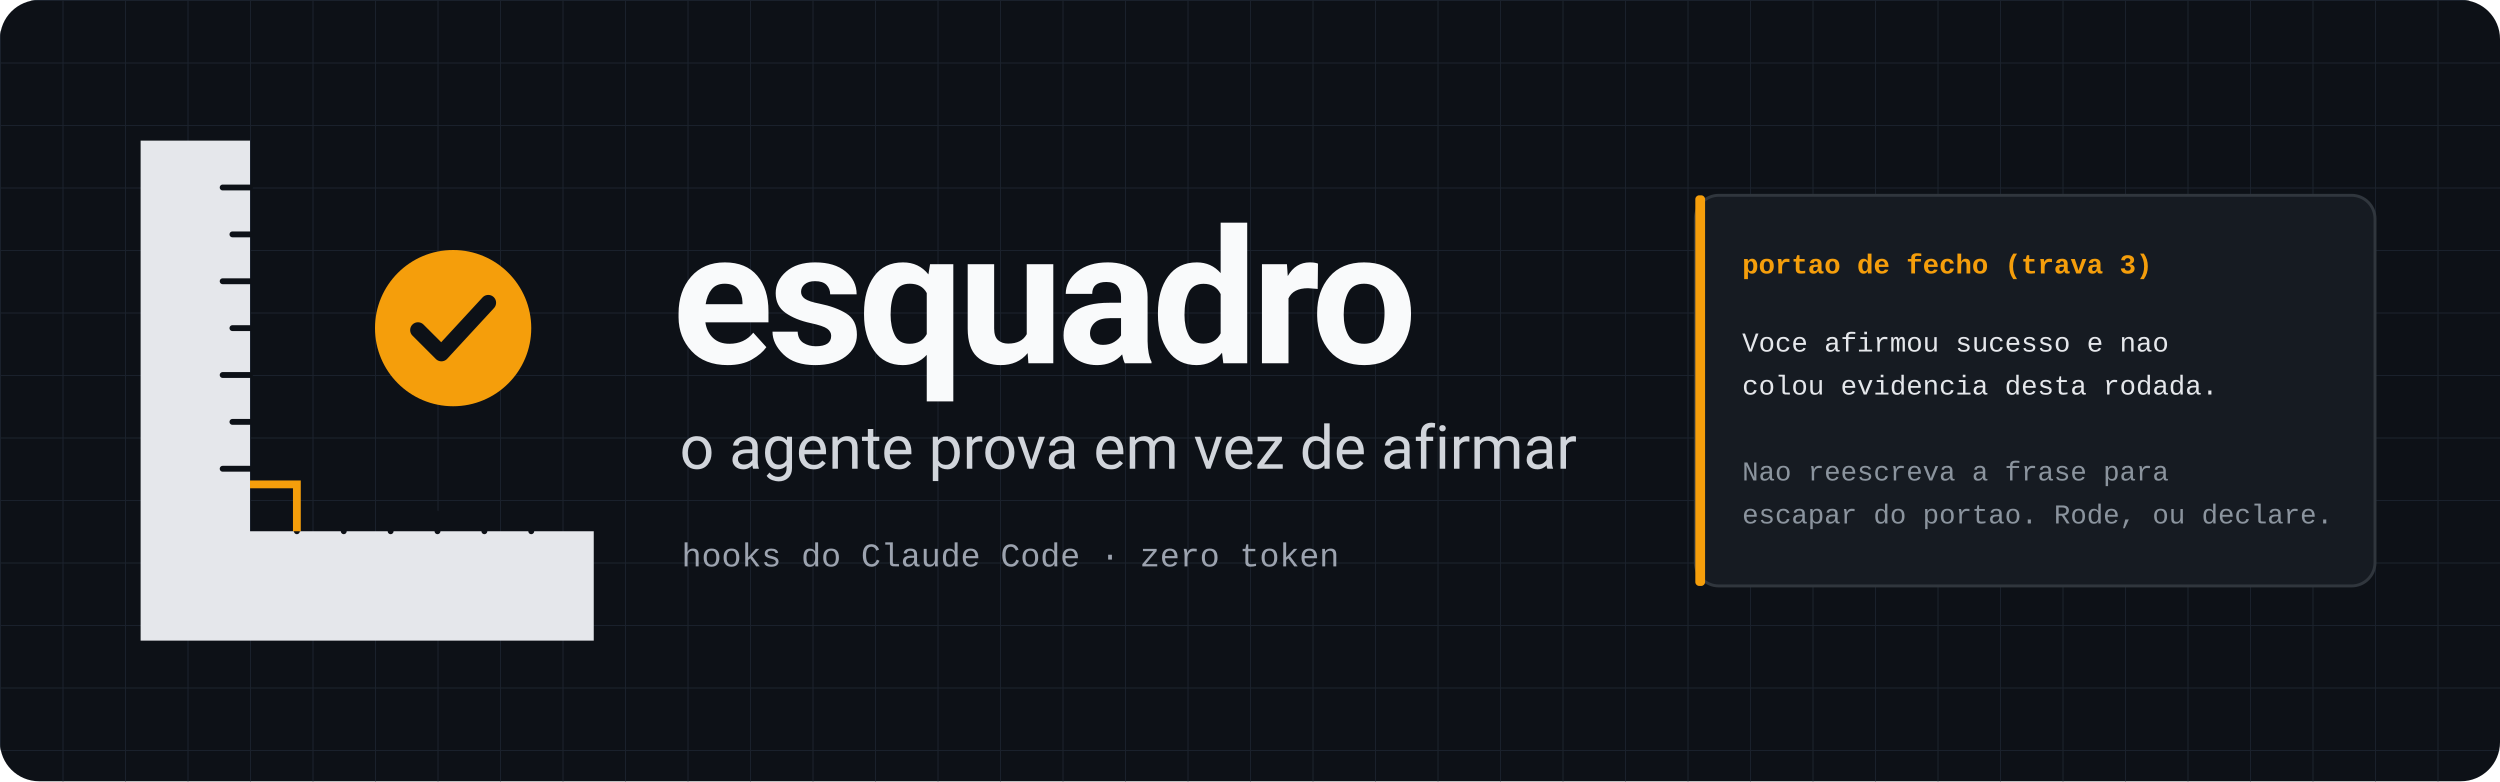
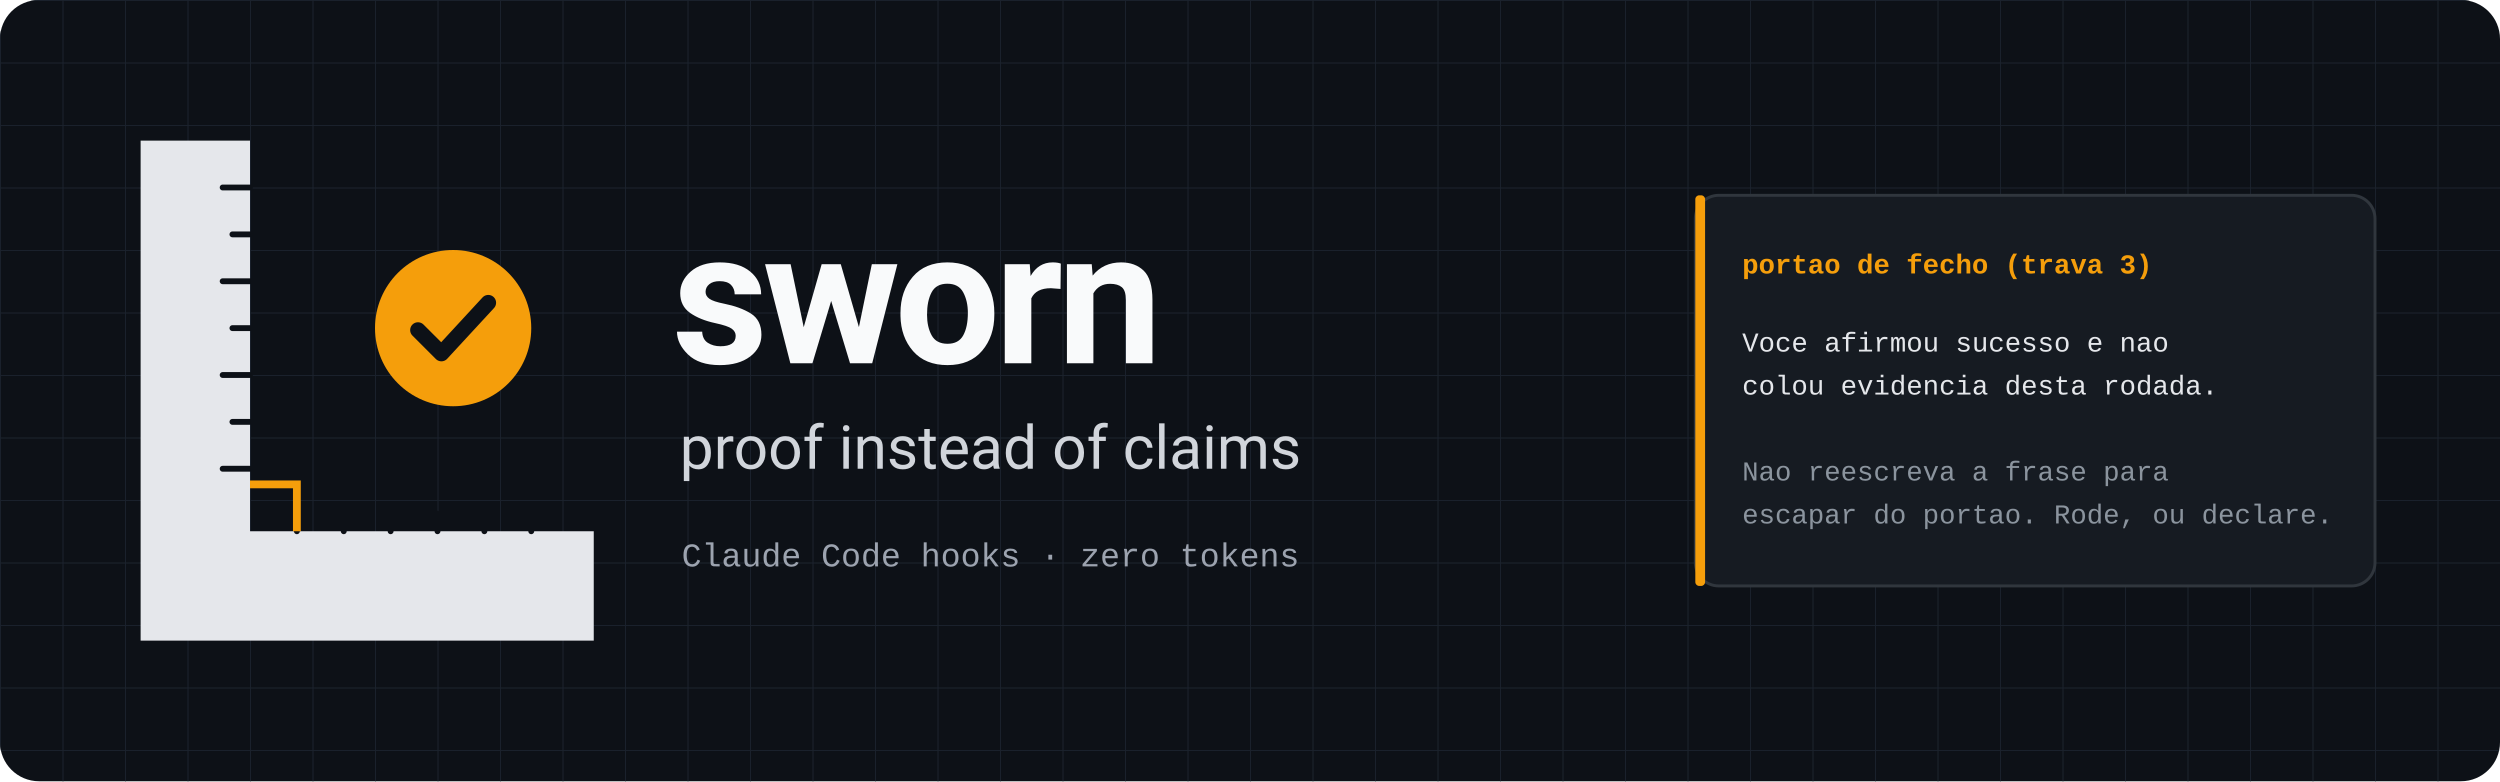
<svg xmlns="http://www.w3.org/2000/svg" width="1280" height="400" viewBox="0 0 1280 400" role="img" aria-labelledby="titulo desc">
  <defs>
    <pattern id="grade" width="32" height="32" patternUnits="userSpaceOnUse">
      <path d="M32 0H0V32" fill="none" stroke="#1B222C" stroke-width="1" />
    </pattern>
  </defs>
  <rect width="1280" height="400" rx="20" fill="#0D1117" />
  <rect width="1280" height="400" rx="20" fill="url(#grade)" />
  <g transform="translate(72 72)">
    <path d="M0 0H56V200H232V256H0Z" fill="#E5E7EB" />
    <g stroke="#0D1117" stroke-width="3" stroke-linecap="round">
      <path d="M56 24h-14M56 48h-9M56 72h-14M56 96h-9M56 120h-14M56 144h-9M56 168h-14" />
      <path d="M80 200v-14M104 200v-9M128 200v-14M152 200v-9M176 200v-14M200 200v-9" />
    </g>
    <path d="M56 176H80V200" fill="none" stroke="#F59E0B" stroke-width="4" />
    <circle cx="160" cy="96" r="40" fill="#F59E0B" />
    <path d="M142 97l12 12l24-26" fill="none" stroke="#0D1117" stroke-width="8" stroke-linecap="round" stroke-linejoin="round" />
  </g>
  <g font-family="'Segoe UI', system-ui, -apple-system, Roboto, 'Helvetica Neue', Arial, sans-serif">
-     <text x="344" y="186" font-size="96" font-weight="700" letter-spacing="-3" fill="#F9FAFB">esquadro</text>
-     <text x="348" y="240" font-size="31" fill="#D1D5DB">o agente prova em vez de afirmar</text>
+     <text x="344" y="186" font-size="96" font-weight="700" letter-spacing="-3" fill="#F9FAFB">sworn</text>
+     <text x="348" y="240" font-size="31" fill="#D1D5DB">proof instead of claims</text>
  </g>
-   <text x="349" y="290" font-family="ui-monospace, SFMono-Regular, Menlo, Consolas, 'Liberation Mono', monospace" font-size="17" fill="#9CA3AF">hooks do Claude Code · zero token</text>
+   <text x="349" y="290" font-family="ui-monospace, SFMono-Regular, Menlo, Consolas, 'Liberation Mono', monospace" font-size="17" fill="#9CA3AF">Claude Code hooks · zero tokens</text>
  <g transform="translate(868 100)">
    <rect width="348" height="200" rx="12" fill="#161B22" stroke="#30363D" stroke-width="1.5" />
    <rect x="0" y="0" width="5" height="200" rx="2" fill="#F59E0B" />
    <g font-family="ui-monospace, SFMono-Regular, Menlo, Consolas, 'Liberation Mono', monospace" font-size="14">
      <text x="24" y="40" fill="#F59E0B" font-weight="700">portao de fecho (trava 3)</text>
      <text x="24" y="80" fill="#E5E7EB">Voce afirmou sucesso e nao</text>
      <text x="24" y="102" fill="#E5E7EB">colou evidencia desta rodada.</text>
      <text x="24" y="146" fill="#8B949E">Nao reescreva a frase para</text>
      <text x="24" y="168" fill="#8B949E">escapar do portao. Rode, ou declare.</text>
    </g>
  </g>
</svg>
